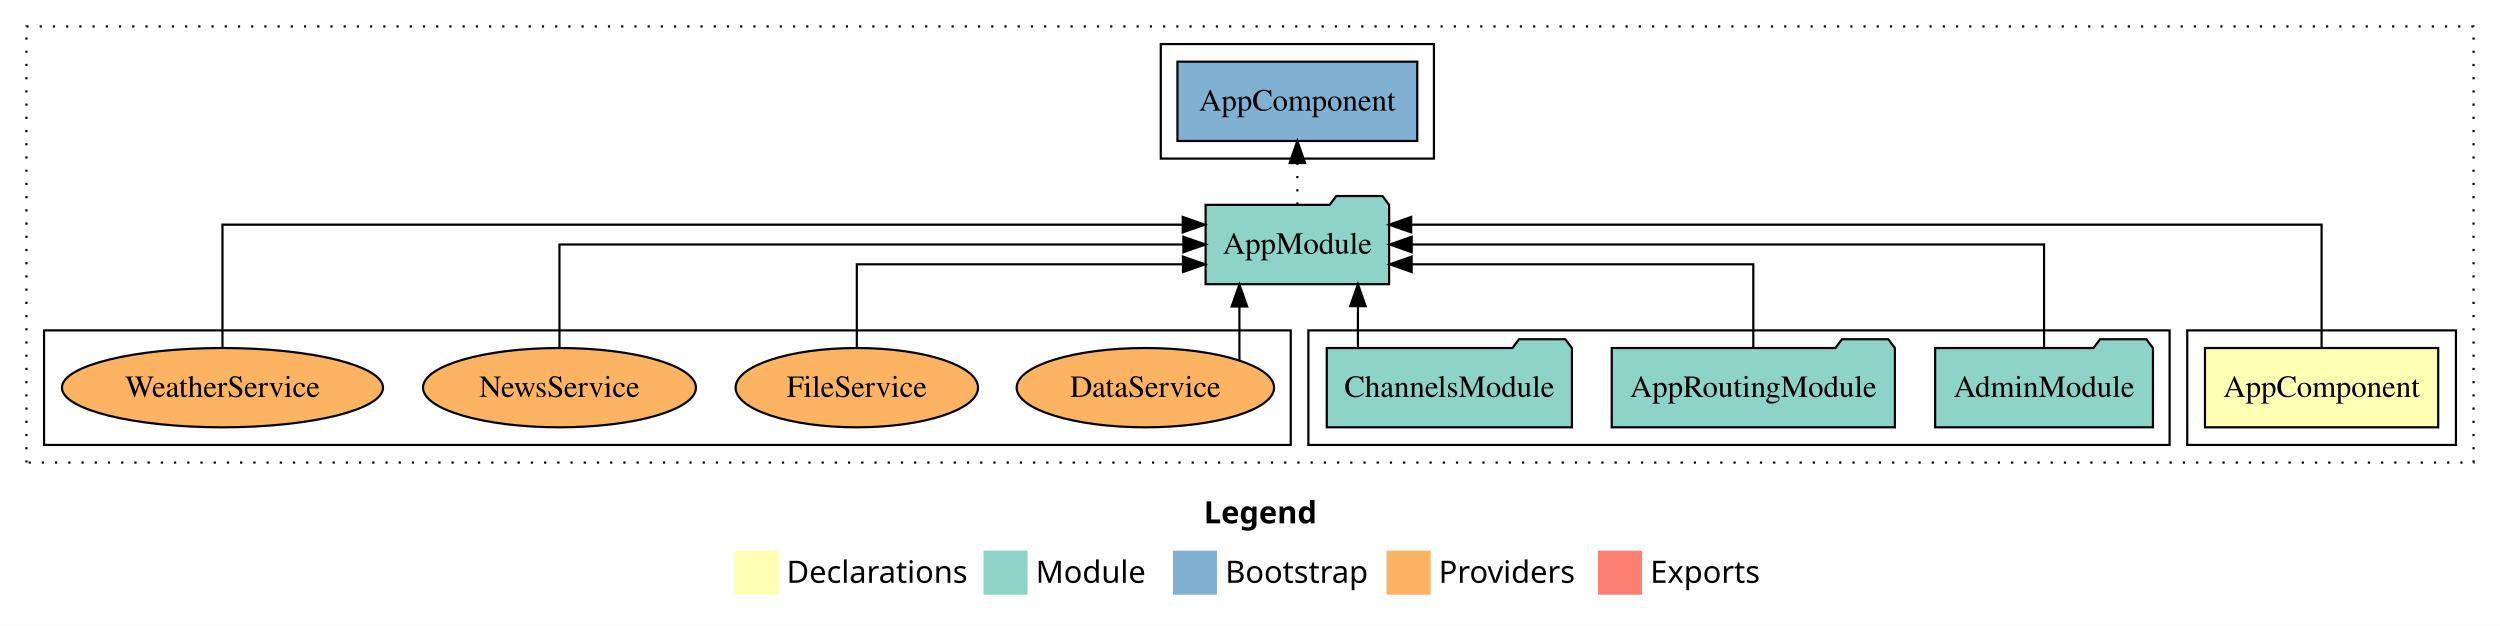
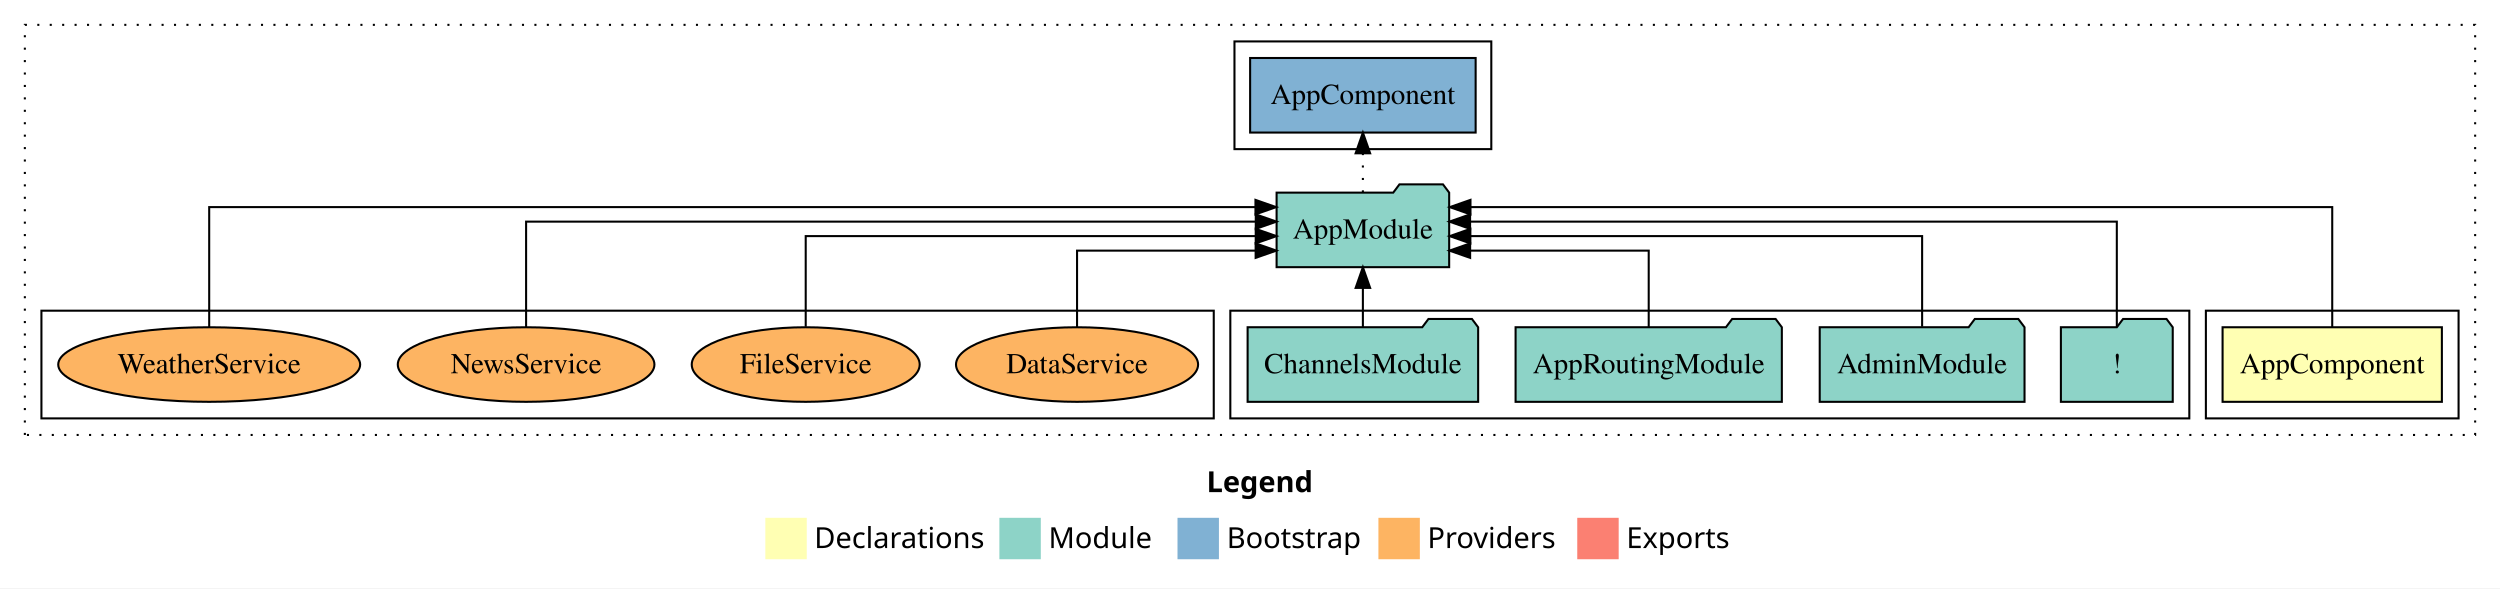
- <svg xmlns="http://www.w3.org/2000/svg" width="1135pt" height="284pt" viewBox="0.00 0.00 1135.00 284.00">
+ <svg xmlns="http://www.w3.org/2000/svg" width="1207pt" height="284pt" viewBox="0.00 0.00 1207.00 284.00">
  <g id="graph0" class="graph" transform="scale(1 1) rotate(0) translate(4 280)">
-     <polygon fill="#ffffff" stroke="transparent" points="-4,4 -4,-280 1131,-280 1131,4 -4,4" />
-     <text text-anchor="start" x="542.509" y="-42.4" font-family="sans-serif" font-weight="bold" font-size="14.00" fill="#000000">Legend</text>
-     <polygon fill="#ffffb3" stroke="transparent" points="329.5,-10 329.5,-30 349.5,-30 349.5,-10 329.5,-10" />
-     <text text-anchor="start" x="353.129" y="-15.4" font-family="sans-serif" font-size="14.00" fill="#000000">  Declarations</text>
-     <polygon fill="#8dd3c7" stroke="transparent" points="442.5,-10 442.5,-30 462.5,-30 462.5,-10 442.5,-10" />
-     <text text-anchor="start" x="466.225" y="-15.4" font-family="sans-serif" font-size="14.00" fill="#000000">  Module</text>
-     <polygon fill="#80b1d3" stroke="transparent" points="528.5,-10 528.5,-30 548.5,-30 548.5,-10 528.5,-10" />
-     <text text-anchor="start" x="552.281" y="-15.4" font-family="sans-serif" font-size="14.00" fill="#000000">  Bootstrap</text>
-     <polygon fill="#fdb462" stroke="transparent" points="625.5,-10 625.5,-30 645.5,-30 645.5,-10 625.5,-10" />
-     <text text-anchor="start" x="649.173" y="-15.4" font-family="sans-serif" font-size="14.00" fill="#000000">  Providers</text>
-     <polygon fill="#fb8072" stroke="transparent" points="721.5,-10 721.5,-30 741.5,-30 741.5,-10 721.5,-10" />
-     <text text-anchor="start" x="745.226" y="-15.4" font-family="sans-serif" font-size="14.00" fill="#000000">  Exports</text>
+     <polygon fill="#ffffff" stroke="transparent" points="-4,4 -4,-280 1203,-280 1203,4 -4,4" />
+     <text text-anchor="start" x="578.509" y="-42.4" font-family="sans-serif" font-weight="bold" font-size="14.00" fill="#000000">Legend</text>
+     <polygon fill="#ffffb3" stroke="transparent" points="365.5,-10 365.5,-30 385.5,-30 385.5,-10 365.5,-10" />
+     <text text-anchor="start" x="389.129" y="-15.4" font-family="sans-serif" font-size="14.00" fill="#000000">  Declarations</text>
+     <polygon fill="#8dd3c7" stroke="transparent" points="478.5,-10 478.5,-30 498.5,-30 498.5,-10 478.5,-10" />
+     <text text-anchor="start" x="502.225" y="-15.4" font-family="sans-serif" font-size="14.00" fill="#000000">  Module</text>
+     <polygon fill="#80b1d3" stroke="transparent" points="564.5,-10 564.5,-30 584.5,-30 584.5,-10 564.5,-10" />
+     <text text-anchor="start" x="588.281" y="-15.4" font-family="sans-serif" font-size="14.00" fill="#000000">  Bootstrap</text>
+     <polygon fill="#fdb462" stroke="transparent" points="661.5,-10 661.5,-30 681.5,-30 681.5,-10 661.5,-10" />
+     <text text-anchor="start" x="685.173" y="-15.4" font-family="sans-serif" font-size="14.00" fill="#000000">  Providers</text>
+     <polygon fill="#fb8072" stroke="transparent" points="757.5,-10 757.5,-30 777.5,-30 777.5,-10 757.5,-10" />
+     <text text-anchor="start" x="781.226" y="-15.4" font-family="sans-serif" font-size="14.00" fill="#000000">  Exports</text>
    <g id="clust1" class="cluster">
-       <polygon fill="none" stroke="#000000" stroke-dasharray="1,5" points="8,-70 8,-268 1119,-268 1119,-70 8,-70" />
+       <polygon fill="none" stroke="#000000" stroke-dasharray="1,5" points="8,-70 8,-268 1191,-268 1191,-70 8,-70" />
    </g>
    <g id="clust2" class="cluster">
-       <polygon fill="none" stroke="#000000" points="989,-78 989,-130 1111,-130 1111,-78 989,-78" />
+       <polygon fill="none" stroke="#000000" points="1061,-78 1061,-130 1183,-130 1183,-78 1061,-78" />
    </g>
    <g id="clust4" class="cluster">
-       <polygon fill="none" stroke="#000000" points="590,-78 590,-130 981,-130 981,-78 590,-78" />
+       <polygon fill="none" stroke="#000000" points="590,-78 590,-130 1053,-130 1053,-78 590,-78" />
    </g>
    <g id="clust6" class="cluster">
-       <polygon fill="none" stroke="#000000" points="523,-208 523,-260 647,-260 647,-208 523,-208" />
+       <polygon fill="none" stroke="#000000" points="592,-208 592,-260 716,-260 716,-208 592,-208" />
    </g>
    <g id="clust7" class="cluster">
      <polygon fill="none" stroke="#000000" points="16,-78 16,-130 582,-130 582,-78 16,-78" />
    </g>
    <g id="node1" class="node">
-       <polygon fill="#ffffb3" stroke="#000000" points="1102.94,-122 997.06,-122 997.06,-86 1102.94,-86 1102.94,-122" />
-       <text text-anchor="middle" x="1050" y="-99.8" font-family="Times,serif" font-size="14.00" fill="#000000">AppComponent</text>
+       <polygon fill="#ffffb3" stroke="#000000" points="1174.94,-122 1069.06,-122 1069.06,-86 1174.94,-86 1174.94,-122" />
+       <text text-anchor="middle" x="1122" y="-99.8" font-family="Times,serif" font-size="14.00" fill="#000000">AppComponent</text>
    </g>
    <g id="node2" class="node">
-       <polygon fill="#8dd3c7" stroke="#000000" points="626.657,-187 623.657,-191 602.657,-191 599.657,-187 543.343,-187 543.343,-151 626.657,-151 626.657,-187" />
-       <text text-anchor="middle" x="585" y="-164.8" font-family="Times,serif" font-size="14.00" fill="#000000">AppModule</text>
+       <polygon fill="#8dd3c7" stroke="#000000" points="695.657,-187 692.657,-191 671.657,-191 668.657,-187 612.343,-187 612.343,-151 695.657,-151 695.657,-187" />
+       <text text-anchor="middle" x="654" y="-164.8" font-family="Times,serif" font-size="14.00" fill="#000000">AppModule</text>
    </g>
    <g id="edge1" class="edge">
-       <path fill="none" stroke="#000000" d="M1050,-122.292C1050,-144.206 1050,-178 1050,-178 1050,-178 636.675,-178 636.675,-178" />
-       <polygon fill="#000000" stroke="#000000" points="636.675,-174.5 626.675,-178 636.675,-181.5 636.675,-174.5" />
+       <path fill="none" stroke="#000000" d="M1122,-122.011C1122,-144.485 1122,-180 1122,-180 1122,-180 705.944,-180 705.944,-180" />
+       <polygon fill="#000000" stroke="#000000" points="705.944,-176.5 695.944,-180 705.944,-183.5 705.944,-176.5" />
    </g>
-     <g id="node6" class="node">
-       <polygon fill="#80b1d3" stroke="#000000" points="639.439,-252 530.561,-252 530.561,-216 639.439,-216 639.439,-252" />
-       <text text-anchor="middle" x="585" y="-229.8" font-family="Times,serif" font-size="14.00" fill="#000000">AppComponent </text>
+     <g id="node7" class="node">
+       <polygon fill="#80b1d3" stroke="#000000" points="708.439,-252 599.561,-252 599.561,-216 708.439,-216 708.439,-252" />
+       <text text-anchor="middle" x="654" y="-229.8" font-family="Times,serif" font-size="14.00" fill="#000000">AppComponent </text>
    </g>
-     <g id="edge5" class="edge">
-       <path fill="none" stroke="#000000" stroke-dasharray="1,5" d="M585,-187.106C585,-187.106 585,-205.991 585,-205.991" />
-       <polygon fill="#000000" stroke="#000000" points="581.5,-205.991 585,-215.991 588.5,-205.991 581.5,-205.991" />
+     <g id="edge6" class="edge">
+       <path fill="none" stroke="#000000" stroke-dasharray="1,5" d="M654,-187.106C654,-187.106 654,-205.991 654,-205.991" />
+       <polygon fill="#000000" stroke="#000000" points="650.5,-205.991 654,-215.991 657.5,-205.991 650.5,-205.991" />
    </g>
    <g id="node3" class="node">
+       <polygon fill="#8dd3c7" stroke="#000000" points="1045,-122 1042,-126 1021,-126 1018,-122 991,-122 991,-86 1045,-86 1045,-122" />
+       <text text-anchor="middle" x="1018" y="-99.8" font-family="Times,serif" font-size="14.00" fill="#000000">!</text>
+     </g>
+     <g id="edge2" class="edge">
+       <path fill="none" stroke="#000000" d="M1018,-122.129C1018,-142.572 1018,-173 1018,-173 1018,-173 705.755,-173 705.755,-173" />
+       <polygon fill="#000000" stroke="#000000" points="705.755,-169.5 695.755,-173 705.755,-176.5 705.755,-169.5" />
+     </g>
+     <g id="node4" class="node">
      <polygon fill="#8dd3c7" stroke="#000000" points="973.439,-122 970.439,-126 949.439,-126 946.439,-122 874.561,-122 874.561,-86 973.439,-86 973.439,-122" />
      <text text-anchor="middle" x="924" y="-99.8" font-family="Times,serif" font-size="14.00" fill="#000000">AdminModule</text>
    </g>
-     <g id="edge2" class="edge">
-       <path fill="none" stroke="#000000" d="M924,-122.106C924,-141.339 924,-169 924,-169 924,-169 636.908,-169 636.908,-169" />
-       <polygon fill="#000000" stroke="#000000" points="636.908,-165.5 626.908,-169 636.908,-172.5 636.908,-165.5" />
+     <g id="edge3" class="edge">
+       <path fill="none" stroke="#000000" d="M924,-122.267C924,-140.555 924,-166 924,-166 924,-166 705.891,-166 705.891,-166" />
+       <polygon fill="#000000" stroke="#000000" points="705.891,-162.5 695.891,-166 705.891,-169.5 705.891,-162.5" />
    </g>
-     <g id="node4" class="node">
+     <g id="node5" class="node">
      <polygon fill="#8dd3c7" stroke="#000000" points="856.274,-122 853.274,-126 832.274,-126 829.274,-122 727.726,-122 727.726,-86 856.274,-86 856.274,-122" />
      <text text-anchor="middle" x="792" y="-99.8" font-family="Times,serif" font-size="14.00" fill="#000000">AppRoutingModule</text>
    </g>
-     <g id="edge3" class="edge">
-       <path fill="none" stroke="#000000" d="M792,-122.027C792,-138.398 792,-160 792,-160 792,-160 636.889,-160 636.889,-160" />
-       <polygon fill="#000000" stroke="#000000" points="636.89,-156.5 626.889,-160 636.889,-163.5 636.89,-156.5" />
+     <g id="edge4" class="edge">
+       <path fill="none" stroke="#000000" d="M792,-122.009C792,-138.049 792,-159 792,-159 792,-159 705.779,-159 705.779,-159" />
+       <polygon fill="#000000" stroke="#000000" points="705.779,-155.5 695.779,-159 705.779,-162.5 705.779,-155.5" />
    </g>
-     <g id="node5" class="node">
+     <g id="node6" class="node">
      <polygon fill="#8dd3c7" stroke="#000000" points="709.651,-122 706.651,-126 685.651,-126 682.651,-122 598.349,-122 598.349,-86 709.651,-86 709.651,-122" />
      <text text-anchor="middle" x="654" y="-99.8" font-family="Times,serif" font-size="14.00" fill="#000000">ChannelsModule</text>
    </g>
-     <g id="edge4" class="edge">
-       <path fill="none" stroke="#000000" d="M612.501,-122.106C612.501,-122.106 612.501,-140.991 612.501,-140.991" />
-       <polygon fill="#000000" stroke="#000000" points="609.001,-140.991 612.501,-150.991 616.001,-140.991 609.001,-140.991" />
+     <g id="edge5" class="edge">
+       <path fill="none" stroke="#000000" d="M654,-122.106C654,-122.106 654,-140.991 654,-140.991" />
+       <polygon fill="#000000" stroke="#000000" points="650.5,-140.991 654,-150.991 657.5,-140.991 650.5,-140.991" />
    </g>
-     <g id="node7" class="node">
+     <g id="node8" class="node">
      <ellipse fill="#fdb462" stroke="#000000" cx="516" cy="-104" rx="58.441" ry="18" />
      <text text-anchor="middle" x="516" y="-99.8" font-family="Times,serif" font-size="14.00" fill="#000000">DataService</text>
    </g>
-     <g id="edge6" class="edge">
-       <path fill="none" stroke="#000000" d="M558.696,-116.533C558.696,-116.533 558.696,-140.851 558.696,-140.851" />
-       <polygon fill="#000000" stroke="#000000" points="555.196,-140.851 558.696,-150.851 562.196,-140.851 555.196,-140.851" />
+     <g id="edge7" class="edge">
+       <path fill="none" stroke="#000000" d="M516,-122.009C516,-138.049 516,-159 516,-159 516,-159 602.221,-159 602.221,-159" />
+       <polygon fill="#000000" stroke="#000000" points="602.221,-162.5 612.221,-159 602.221,-155.5 602.221,-162.5" />
    </g>
-     <g id="node8" class="node">
+     <g id="node9" class="node">
      <ellipse fill="#fdb462" stroke="#000000" cx="385" cy="-104" rx="55.029" ry="18" />
      <text text-anchor="middle" x="385" y="-99.8" font-family="Times,serif" font-size="14.00" fill="#000000">FileService</text>
    </g>
-     <g id="edge7" class="edge">
-       <path fill="none" stroke="#000000" d="M385,-122.027C385,-138.398 385,-160 385,-160 385,-160 533.073,-160 533.073,-160" />
-       <polygon fill="#000000" stroke="#000000" points="533.073,-163.5 543.073,-160 533.073,-156.5 533.073,-163.5" />
+     <g id="edge8" class="edge">
+       <path fill="none" stroke="#000000" d="M385,-122.267C385,-140.555 385,-166 385,-166 385,-166 602.264,-166 602.264,-166" />
+       <polygon fill="#000000" stroke="#000000" points="602.264,-169.5 612.264,-166 602.264,-162.5 602.264,-169.5" />
    </g>
-     <g id="node9" class="node">
+     <g id="node10" class="node">
      <ellipse fill="#fdb462" stroke="#000000" cx="250" cy="-104" rx="61.954" ry="18" />
      <text text-anchor="middle" x="250" y="-99.8" font-family="Times,serif" font-size="14.00" fill="#000000">NewsService</text>
    </g>
-     <g id="edge8" class="edge">
-       <path fill="none" stroke="#000000" d="M250,-122.106C250,-141.339 250,-169 250,-169 250,-169 533.249,-169 533.249,-169" />
-       <polygon fill="#000000" stroke="#000000" points="533.249,-172.5 543.249,-169 533.249,-165.5 533.249,-172.5" />
+     <g id="edge9" class="edge">
+       <path fill="none" stroke="#000000" d="M250,-122.129C250,-142.572 250,-173 250,-173 250,-173 602.287,-173 602.287,-173" />
+       <polygon fill="#000000" stroke="#000000" points="602.287,-176.5 612.287,-173 602.287,-169.5 602.287,-176.5" />
    </g>
-     <g id="node10" class="node">
+     <g id="node11" class="node">
      <ellipse fill="#fdb462" stroke="#000000" cx="97" cy="-104" rx="72.889" ry="18" />
      <text text-anchor="middle" x="97" y="-99.8" font-family="Times,serif" font-size="14.00" fill="#000000">WeatherService</text>
    </g>
-     <g id="edge9" class="edge">
-       <path fill="none" stroke="#000000" d="M97,-122.292C97,-144.206 97,-178 97,-178 97,-178 532.971,-178 532.971,-178" />
-       <polygon fill="#000000" stroke="#000000" points="532.971,-181.5 542.971,-178 532.971,-174.5 532.971,-181.5" />
+     <g id="edge10" class="edge">
+       <path fill="none" stroke="#000000" d="M97,-122.011C97,-144.485 97,-180 97,-180 97,-180 602.135,-180 602.135,-180" />
+       <polygon fill="#000000" stroke="#000000" points="602.135,-183.5 612.135,-180 602.134,-176.5 602.135,-183.5" />
    </g>
  </g>
</svg>
